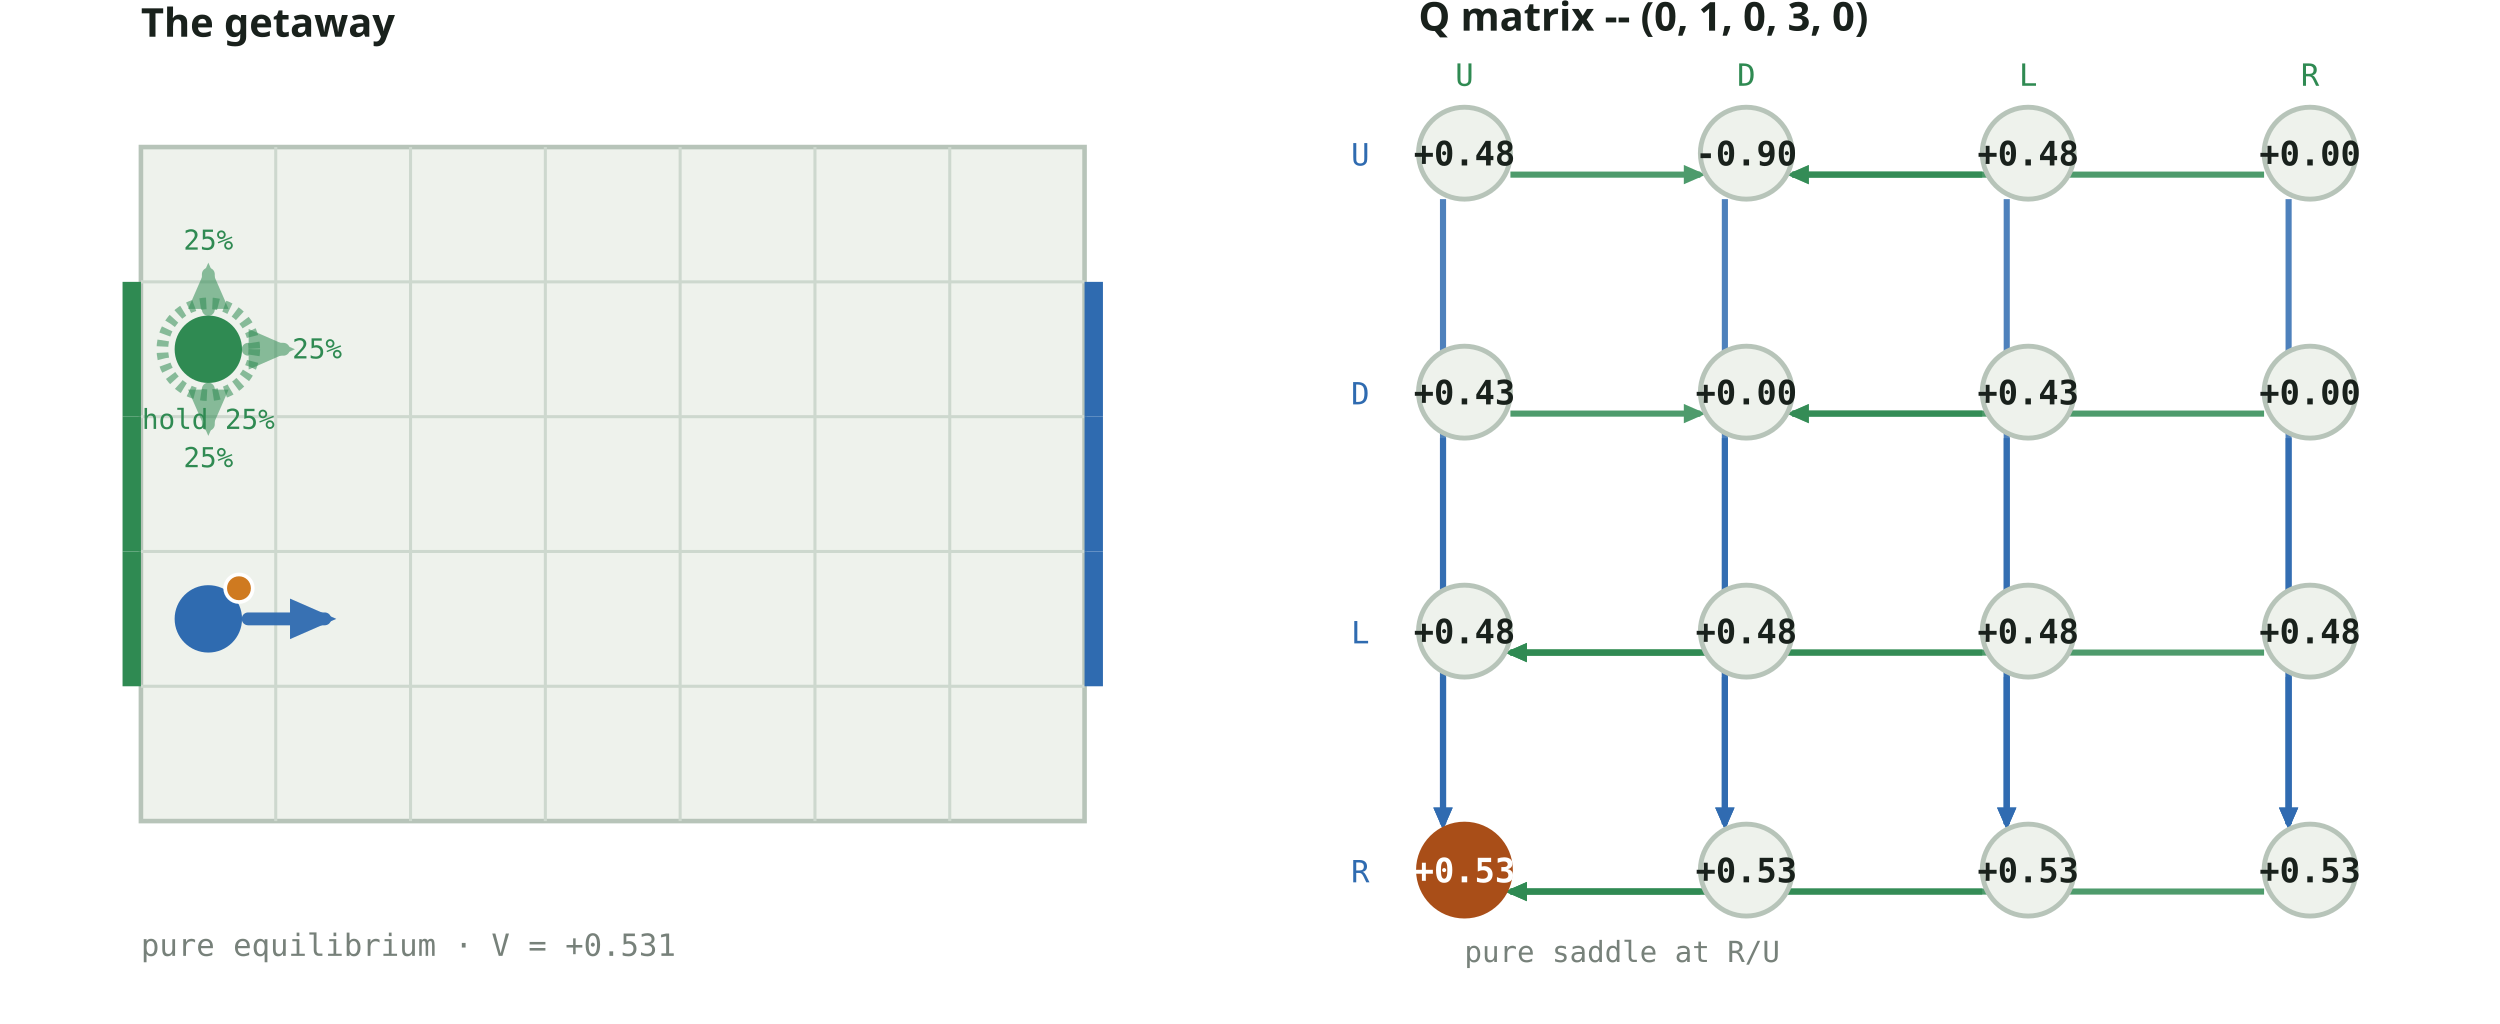
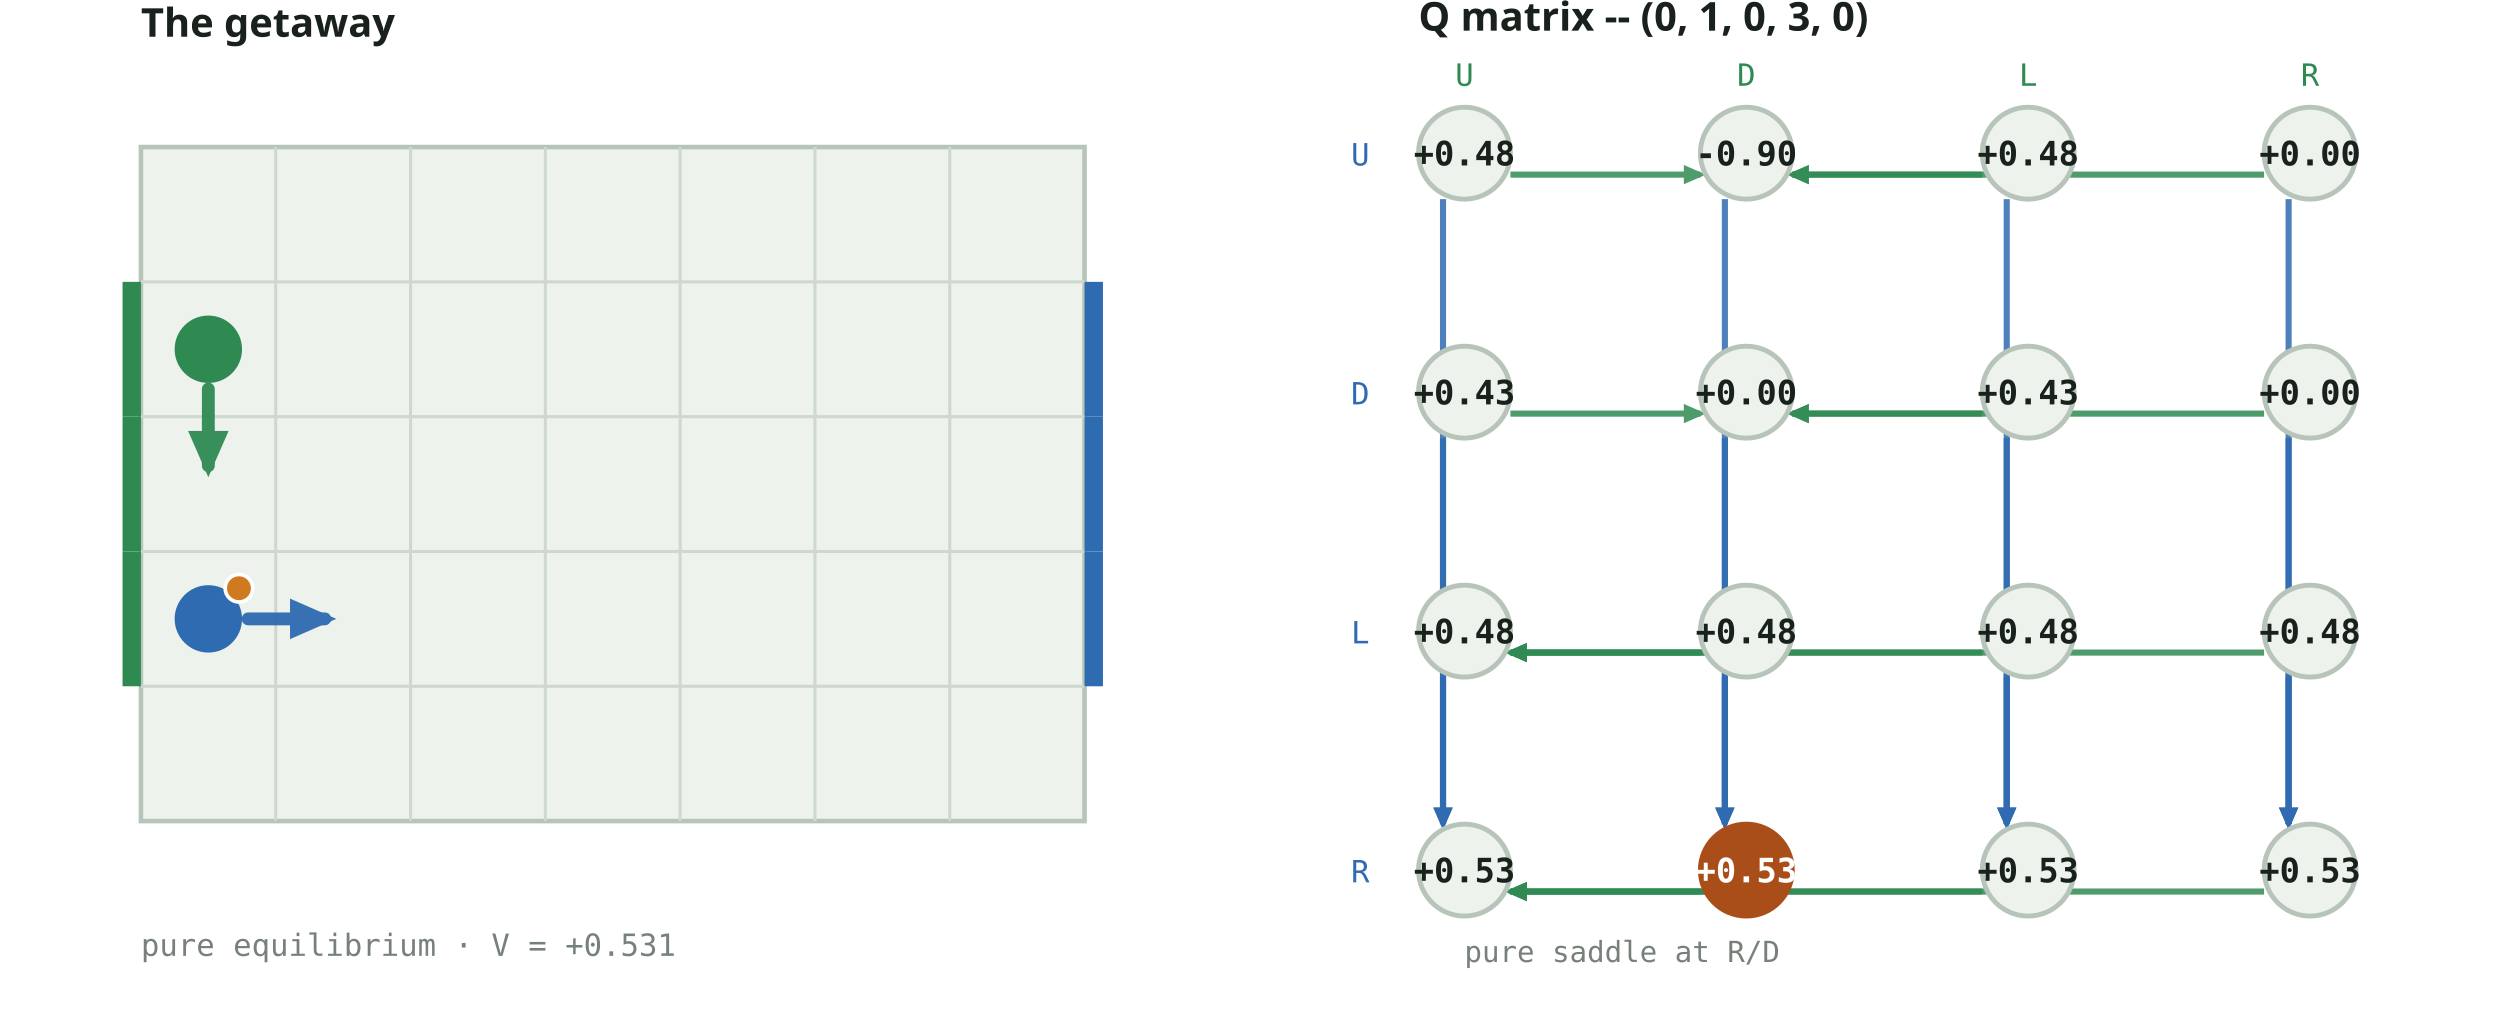
<svg xmlns="http://www.w3.org/2000/svg" viewBox="0 0 816 334" role="img" aria-label="panel">
  <g transform="translate(16.0 18.0)">
    <clipPath id="pnl0">
      <rect x="-16.0" y="-16.0" width="400.0" height="330.0" />
    </clipPath>
    <g clip-path="url(#pnl0)">
      <defs>
        <marker id="ah-2f6bb0" viewBox="0 0 8 8" refX="6" refY="4" markerWidth="3.6" markerHeight="3.6" orient="auto">
          <path d="M0 0.5 L8 4 L0 7.5 z" fill="var(--p0, #2f6bb0)" />
        </marker>
        <marker id="ah-2f8a52" viewBox="0 0 8 8" refX="6" refY="4" markerWidth="3.6" markerHeight="3.6" orient="auto">
          <path d="M0 0.5 L8 4 L0 7.5 z" fill="var(--p1, #2f8a52)" />
        </marker>
      </defs>
      <rect x="30" y="30" width="308" height="220" fill="var(--tint, #eef2ec)" stroke="var(--rule-strong, #b7c4b9)" stroke-width="1.5" />
      <line x1="74" y1="30" x2="74" y2="250" stroke="var(--rule, #cdd8ce)" stroke-width="1" />
      <line x1="118" y1="30" x2="118" y2="250" stroke="var(--rule, #cdd8ce)" stroke-width="1" />
      <line x1="162" y1="30" x2="162" y2="250" stroke="var(--rule, #cdd8ce)" stroke-width="1" />
      <line x1="206" y1="30" x2="206" y2="250" stroke="var(--rule, #cdd8ce)" stroke-width="1" />
      <line x1="250" y1="30" x2="250" y2="250" stroke="var(--rule, #cdd8ce)" stroke-width="1" />
      <line x1="294" y1="30" x2="294" y2="250" stroke="var(--rule, #cdd8ce)" stroke-width="1" />
      <line x1="30" y1="74" x2="338" y2="74" stroke="var(--rule, #cdd8ce)" stroke-width="1" />
      <line x1="30" y1="118" x2="338" y2="118" stroke="var(--rule, #cdd8ce)" stroke-width="1" />
      <line x1="30" y1="162" x2="338" y2="162" stroke="var(--rule, #cdd8ce)" stroke-width="1" />
      <line x1="30" y1="206" x2="338" y2="206" stroke="var(--rule, #cdd8ce)" stroke-width="1" />
      <rect x="24" y="162" width="6" height="44" fill="var(--p1, #2f8a52)" />
      <rect x="338" y="162" width="6" height="44" fill="var(--p0, #2f6bb0)" />
      <rect x="24" y="118" width="6" height="44" fill="var(--p1, #2f8a52)" />
      <rect x="338" y="118" width="6" height="44" fill="var(--p0, #2f6bb0)" />
      <rect x="24" y="74" width="6" height="44" fill="var(--p1, #2f8a52)" />
      <rect x="338" y="74" width="6" height="44" fill="var(--p0, #2f6bb0)" />
      <circle cx="52.0" cy="184.0" r="11" fill="var(--p0, #2f6bb0)" />
      <circle cx="52.0" cy="96.0" r="11" fill="var(--p1, #2f8a52)" />
      <circle cx="62.0" cy="174.0" r="4.5" fill="var(--ball, #cf7a20)" stroke="var(--paper, #ffffff)" stroke-width="1.2" />
      <line x1="65.0" y1="184.0" x2="90.0" y2="184.0" stroke="var(--p0, #2f6bb0)" stroke-width="4.2" stroke-linecap="round" opacity="0.95" marker-end="url(#ah-2f6bb0)" />
-       <circle cx="52.0" cy="96.0" r="15" fill="none" stroke="var(--p1, #2f8a52)" stroke-width="3.8" stroke-dasharray="2 2" opacity="0.54" />
-       <text x="52.0" y="122.0" text-anchor="middle" font-family="ui-monospace,monospace" font-size="9" fill="var(--p1, #2f8a52)">hold 25%</text>
-       <line x1="52.0" y1="83.0" x2="52.0" y2="71.5" stroke="var(--p1, #2f8a52)" stroke-width="4.2" stroke-linecap="round" opacity="0.54" marker-end="url(#ah-2f8a52)" />
-       <text x="52.0" y="63.5" text-anchor="middle" font-family="ui-monospace,monospace" font-size="9" fill="var(--p1, #2f8a52)">25%</text>
-       <line x1="52.0" y1="109.0" x2="52.0" y2="120.5" stroke="var(--p1, #2f8a52)" stroke-width="4.2" stroke-linecap="round" opacity="0.54" marker-end="url(#ah-2f8a52)" />
-       <text x="52.0" y="134.5" text-anchor="middle" font-family="ui-monospace,monospace" font-size="9" fill="var(--p1, #2f8a52)">25%</text>
-       <line x1="65.0" y1="96.0" x2="76.5" y2="96.0" stroke="var(--p1, #2f8a52)" stroke-width="4.2" stroke-linecap="round" opacity="0.54" marker-end="url(#ah-2f8a52)" />
-       <text x="87.5" y="99.0" text-anchor="middle" font-family="ui-monospace,monospace" font-size="9" fill="var(--p1, #2f8a52)">25%</text>
+       <line x1="52.0" y1="109.0" x2="52.0" y2="134.0" stroke="var(--p1, #2f8a52)" stroke-width="4.2" stroke-linecap="round" opacity="0.95" marker-end="url(#ah-2f8a52)" />
      <text x="30" y="294" font-family="ui-monospace,monospace" font-size="10" fill="var(--ink-faint, #77817a)">pure equilibrium · V = +0.531</text>
      <text x="30" y="-6" font-family="Barlow Semi Condensed,sans-serif" font-weight="600" font-size="13" fill="var(--ink, #19211c)">The getaway</text>
    </g>
  </g>
  <g transform="translate(432.0 16.0)">
    <clipPath id="pnl1">
      <rect x="-16.0" y="-16.0" width="400.0" height="334.0" />
    </clipPath>
    <g clip-path="url(#pnl1)">
      <text x="31" y="-6" font-family="Barlow Semi Condensed,sans-serif" font-weight="600" font-size="13" fill="var(--ink, #19211c)">Q matrix -- (0, 1, 0, 3, 0)</text>
      <defs>
        <marker id="ah-2f6bb0" viewBox="0 0 8 8" refX="6" refY="4" markerWidth="3.6" markerHeight="3.6" orient="auto">
          <path d="M0 0.5 L8 4 L0 7.5 z" fill="var(--p0, #2f6bb0)" />
        </marker>
        <marker id="ah-2f8a52" viewBox="0 0 8 8" refX="6" refY="4" markerWidth="3.6" markerHeight="3.6" orient="auto">
          <path d="M0 0.5 L8 4 L0 7.5 z" fill="var(--p1, #2f8a52)" />
        </marker>
      </defs>
      <text x="46" y="12" text-anchor="middle" font-family="ui-monospace,monospace" font-size="10" fill="var(--p1, #2f8a52)">U</text>
      <text x="138" y="12" text-anchor="middle" font-family="ui-monospace,monospace" font-size="10" fill="var(--p1, #2f8a52)">D</text>
      <text x="230" y="12" text-anchor="middle" font-family="ui-monospace,monospace" font-size="10" fill="var(--p1, #2f8a52)">L</text>
      <text x="322" y="12" text-anchor="middle" font-family="ui-monospace,monospace" font-size="10" fill="var(--p1, #2f8a52)">R</text>
      <text x="12" y="38" text-anchor="middle" font-family="ui-monospace,monospace" font-size="10" fill="var(--p0, #2f6bb0)">U</text>
      <text x="12" y="116" text-anchor="middle" font-family="ui-monospace,monospace" font-size="10" fill="var(--p0, #2f6bb0)">D</text>
      <text x="12" y="194" text-anchor="middle" font-family="ui-monospace,monospace" font-size="10" fill="var(--p0, #2f6bb0)">L</text>
      <text x="12" y="272" text-anchor="middle" font-family="ui-monospace,monospace" font-size="10" fill="var(--p0, #2f6bb0)">R</text>
      <line x1="39.0" y1="49.0" x2="39.0" y2="253.0" stroke="var(--p0, #2f6bb0)" stroke-width="2" marker-end="url(#ah-2f6bb0)" opacity=".85" />
      <line x1="39.0" y1="127.0" x2="39.0" y2="253.0" stroke="var(--p0, #2f6bb0)" stroke-width="2" marker-end="url(#ah-2f6bb0)" opacity=".85" />
      <line x1="39.0" y1="205.0" x2="39.0" y2="253.0" stroke="var(--p0, #2f6bb0)" stroke-width="2" marker-end="url(#ah-2f6bb0)" opacity=".85" />
      <line x1="131.0" y1="49.0" x2="131.0" y2="253.0" stroke="var(--p0, #2f6bb0)" stroke-width="2" marker-end="url(#ah-2f6bb0)" opacity=".85" />
      <line x1="131.0" y1="127.0" x2="131.0" y2="253.0" stroke="var(--p0, #2f6bb0)" stroke-width="2" marker-end="url(#ah-2f6bb0)" opacity=".85" />
      <line x1="131.0" y1="205.0" x2="131.0" y2="253.0" stroke="var(--p0, #2f6bb0)" stroke-width="2" marker-end="url(#ah-2f6bb0)" opacity=".85" />
      <line x1="223.0" y1="49.0" x2="223.0" y2="253.0" stroke="var(--p0, #2f6bb0)" stroke-width="2" marker-end="url(#ah-2f6bb0)" opacity=".85" />
      <line x1="223.0" y1="127.0" x2="223.0" y2="253.0" stroke="var(--p0, #2f6bb0)" stroke-width="2" marker-end="url(#ah-2f6bb0)" opacity=".85" />
      <line x1="223.0" y1="205.0" x2="223.0" y2="253.0" stroke="var(--p0, #2f6bb0)" stroke-width="2" marker-end="url(#ah-2f6bb0)" opacity=".85" />
      <line x1="315.0" y1="49.0" x2="315.0" y2="253.0" stroke="var(--p0, #2f6bb0)" stroke-width="2" marker-end="url(#ah-2f6bb0)" opacity=".85" />
      <line x1="315.0" y1="127.0" x2="315.0" y2="253.0" stroke="var(--p0, #2f6bb0)" stroke-width="2" marker-end="url(#ah-2f6bb0)" opacity=".85" />
      <line x1="315.0" y1="205.0" x2="315.0" y2="253.0" stroke="var(--p0, #2f6bb0)" stroke-width="2" marker-end="url(#ah-2f6bb0)" opacity=".85" />
      <line x1="61.0" y1="41.0" x2="123.0" y2="41.0" stroke="var(--p1, #2f8a52)" stroke-width="2" marker-end="url(#ah-2f8a52)" opacity=".85" />
      <line x1="215.0" y1="41.0" x2="153.0" y2="41.0" stroke="var(--p1, #2f8a52)" stroke-width="2" marker-end="url(#ah-2f8a52)" opacity=".85" />
      <line x1="307.0" y1="41.0" x2="153.0" y2="41.0" stroke="var(--p1, #2f8a52)" stroke-width="2" marker-end="url(#ah-2f8a52)" opacity=".85" />
      <line x1="61.0" y1="119.0" x2="123.0" y2="119.0" stroke="var(--p1, #2f8a52)" stroke-width="2" marker-end="url(#ah-2f8a52)" opacity=".85" />
      <line x1="215.0" y1="119.0" x2="153.0" y2="119.0" stroke="var(--p1, #2f8a52)" stroke-width="2" marker-end="url(#ah-2f8a52)" opacity=".85" />
      <line x1="307.0" y1="119.0" x2="153.0" y2="119.0" stroke="var(--p1, #2f8a52)" stroke-width="2" marker-end="url(#ah-2f8a52)" opacity=".85" />
      <line x1="123.0" y1="197.0" x2="61.0" y2="197.0" stroke="var(--p1, #2f8a52)" stroke-width="2" marker-end="url(#ah-2f8a52)" opacity=".85" />
      <line x1="215.0" y1="197.0" x2="61.0" y2="197.0" stroke="var(--p1, #2f8a52)" stroke-width="2" marker-end="url(#ah-2f8a52)" opacity=".85" />
      <line x1="307.0" y1="197.0" x2="61.0" y2="197.0" stroke="var(--p1, #2f8a52)" stroke-width="2" marker-end="url(#ah-2f8a52)" opacity=".85" />
      <line x1="123.0" y1="275.0" x2="61.0" y2="275.0" stroke="var(--p1, #2f8a52)" stroke-width="2" marker-end="url(#ah-2f8a52)" opacity=".85" />
      <line x1="215.0" y1="275.0" x2="61.0" y2="275.0" stroke="var(--p1, #2f8a52)" stroke-width="2" marker-end="url(#ah-2f8a52)" opacity=".85" />
      <line x1="307.0" y1="275.0" x2="61.0" y2="275.0" stroke="var(--p1, #2f8a52)" stroke-width="2" marker-end="url(#ah-2f8a52)" opacity=".85" />
      <circle cx="46.0" cy="34.0" r="15" fill="var(--tint, #eef2ec)" stroke="var(--rule-strong, #b7c4b9)" stroke-width="1.6" />
      <text x="46.0" y="38.0" text-anchor="middle" font-family="ui-monospace,monospace" font-weight="600" font-size="11" fill="var(--ink, #19211c)">+0.48</text>
      <circle cx="138.0" cy="34.0" r="15" fill="var(--tint, #eef2ec)" stroke="var(--rule-strong, #b7c4b9)" stroke-width="1.6" />
      <text x="138.0" y="38.0" text-anchor="middle" font-family="ui-monospace,monospace" font-weight="600" font-size="11" fill="var(--ink, #19211c)">-0.90</text>
      <circle cx="230.0" cy="34.0" r="15" fill="var(--tint, #eef2ec)" stroke="var(--rule-strong, #b7c4b9)" stroke-width="1.6" />
      <text x="230.0" y="38.0" text-anchor="middle" font-family="ui-monospace,monospace" font-weight="600" font-size="11" fill="var(--ink, #19211c)">+0.48</text>
      <circle cx="322.0" cy="34.0" r="15" fill="var(--tint, #eef2ec)" stroke="var(--rule-strong, #b7c4b9)" stroke-width="1.6" />
      <text x="322.0" y="38.0" text-anchor="middle" font-family="ui-monospace,monospace" font-weight="600" font-size="11" fill="var(--ink, #19211c)">+0.00</text>
      <circle cx="46.0" cy="112.0" r="15" fill="var(--tint, #eef2ec)" stroke="var(--rule-strong, #b7c4b9)" stroke-width="1.6" />
      <text x="46.0" y="116.0" text-anchor="middle" font-family="ui-monospace,monospace" font-weight="600" font-size="11" fill="var(--ink, #19211c)">+0.43</text>
      <circle cx="138.0" cy="112.0" r="15" fill="var(--tint, #eef2ec)" stroke="var(--rule-strong, #b7c4b9)" stroke-width="1.6" />
      <text x="138.0" y="116.0" text-anchor="middle" font-family="ui-monospace,monospace" font-weight="600" font-size="11" fill="var(--ink, #19211c)">+0.00</text>
      <circle cx="230.0" cy="112.0" r="15" fill="var(--tint, #eef2ec)" stroke="var(--rule-strong, #b7c4b9)" stroke-width="1.6" />
      <text x="230.0" y="116.0" text-anchor="middle" font-family="ui-monospace,monospace" font-weight="600" font-size="11" fill="var(--ink, #19211c)">+0.43</text>
      <circle cx="322.0" cy="112.0" r="15" fill="var(--tint, #eef2ec)" stroke="var(--rule-strong, #b7c4b9)" stroke-width="1.6" />
      <text x="322.0" y="116.0" text-anchor="middle" font-family="ui-monospace,monospace" font-weight="600" font-size="11" fill="var(--ink, #19211c)">+0.00</text>
      <circle cx="46.0" cy="190.0" r="15" fill="var(--tint, #eef2ec)" stroke="var(--rule-strong, #b7c4b9)" stroke-width="1.6" />
      <text x="46.0" y="194.0" text-anchor="middle" font-family="ui-monospace,monospace" font-weight="600" font-size="11" fill="var(--ink, #19211c)">+0.48</text>
      <circle cx="138.0" cy="190.0" r="15" fill="var(--tint, #eef2ec)" stroke="var(--rule-strong, #b7c4b9)" stroke-width="1.6" />
      <text x="138.0" y="194.0" text-anchor="middle" font-family="ui-monospace,monospace" font-weight="600" font-size="11" fill="var(--ink, #19211c)">+0.48</text>
      <circle cx="230.0" cy="190.0" r="15" fill="var(--tint, #eef2ec)" stroke="var(--rule-strong, #b7c4b9)" stroke-width="1.6" />
      <text x="230.0" y="194.0" text-anchor="middle" font-family="ui-monospace,monospace" font-weight="600" font-size="11" fill="var(--ink, #19211c)">+0.48</text>
      <circle cx="322.0" cy="190.0" r="15" fill="var(--tint, #eef2ec)" stroke="var(--rule-strong, #b7c4b9)" stroke-width="1.6" />
      <text x="322.0" y="194.0" text-anchor="middle" font-family="ui-monospace,monospace" font-weight="600" font-size="11" fill="var(--ink, #19211c)">+0.48</text>
-       <circle cx="46.0" cy="268.0" r="15" fill="#a94e18" stroke="#a94e18" stroke-width="1.6" />
-       <text x="46.0" y="272.0" text-anchor="middle" font-family="ui-monospace,monospace" font-weight="600" font-size="11" fill="var(--paper, #ffffff)">+0.53</text>
-       <circle cx="138.0" cy="268.0" r="15" fill="var(--tint, #eef2ec)" stroke="var(--rule-strong, #b7c4b9)" stroke-width="1.6" />
-       <text x="138.0" y="272.0" text-anchor="middle" font-family="ui-monospace,monospace" font-weight="600" font-size="11" fill="var(--ink, #19211c)">+0.53</text>
+       <circle cx="46.0" cy="268.0" r="15" fill="var(--tint, #eef2ec)" stroke="var(--rule-strong, #b7c4b9)" stroke-width="1.6" />
+       <text x="46.0" y="272.0" text-anchor="middle" font-family="ui-monospace,monospace" font-weight="600" font-size="11" fill="var(--ink, #19211c)">+0.53</text>
+       <circle cx="138.0" cy="268.0" r="15" fill="#a94e18" stroke="#a94e18" stroke-width="1.6" />
+       <text x="138.0" y="272.0" text-anchor="middle" font-family="ui-monospace,monospace" font-weight="600" font-size="11" fill="var(--paper, #ffffff)">+0.53</text>
      <circle cx="230.0" cy="268.0" r="15" fill="var(--tint, #eef2ec)" stroke="var(--rule-strong, #b7c4b9)" stroke-width="1.6" />
      <text x="230.0" y="272.0" text-anchor="middle" font-family="ui-monospace,monospace" font-weight="600" font-size="11" fill="var(--ink, #19211c)">+0.53</text>
      <circle cx="322.0" cy="268.0" r="15" fill="var(--tint, #eef2ec)" stroke="var(--rule-strong, #b7c4b9)" stroke-width="1.6" />
      <text x="322.0" y="272.0" text-anchor="middle" font-family="ui-monospace,monospace" font-weight="600" font-size="11" fill="var(--ink, #19211c)">+0.53</text>
-       <text x="46" y="298" font-family="ui-monospace,monospace" font-size="9.5" fill="var(--ink-faint, #77817a)">pure saddle at R/U</text>
+       <text x="46" y="298" font-family="ui-monospace,monospace" font-size="9.5" fill="var(--ink-faint, #77817a)">pure saddle at R/D</text>
    </g>
  </g>
</svg>
